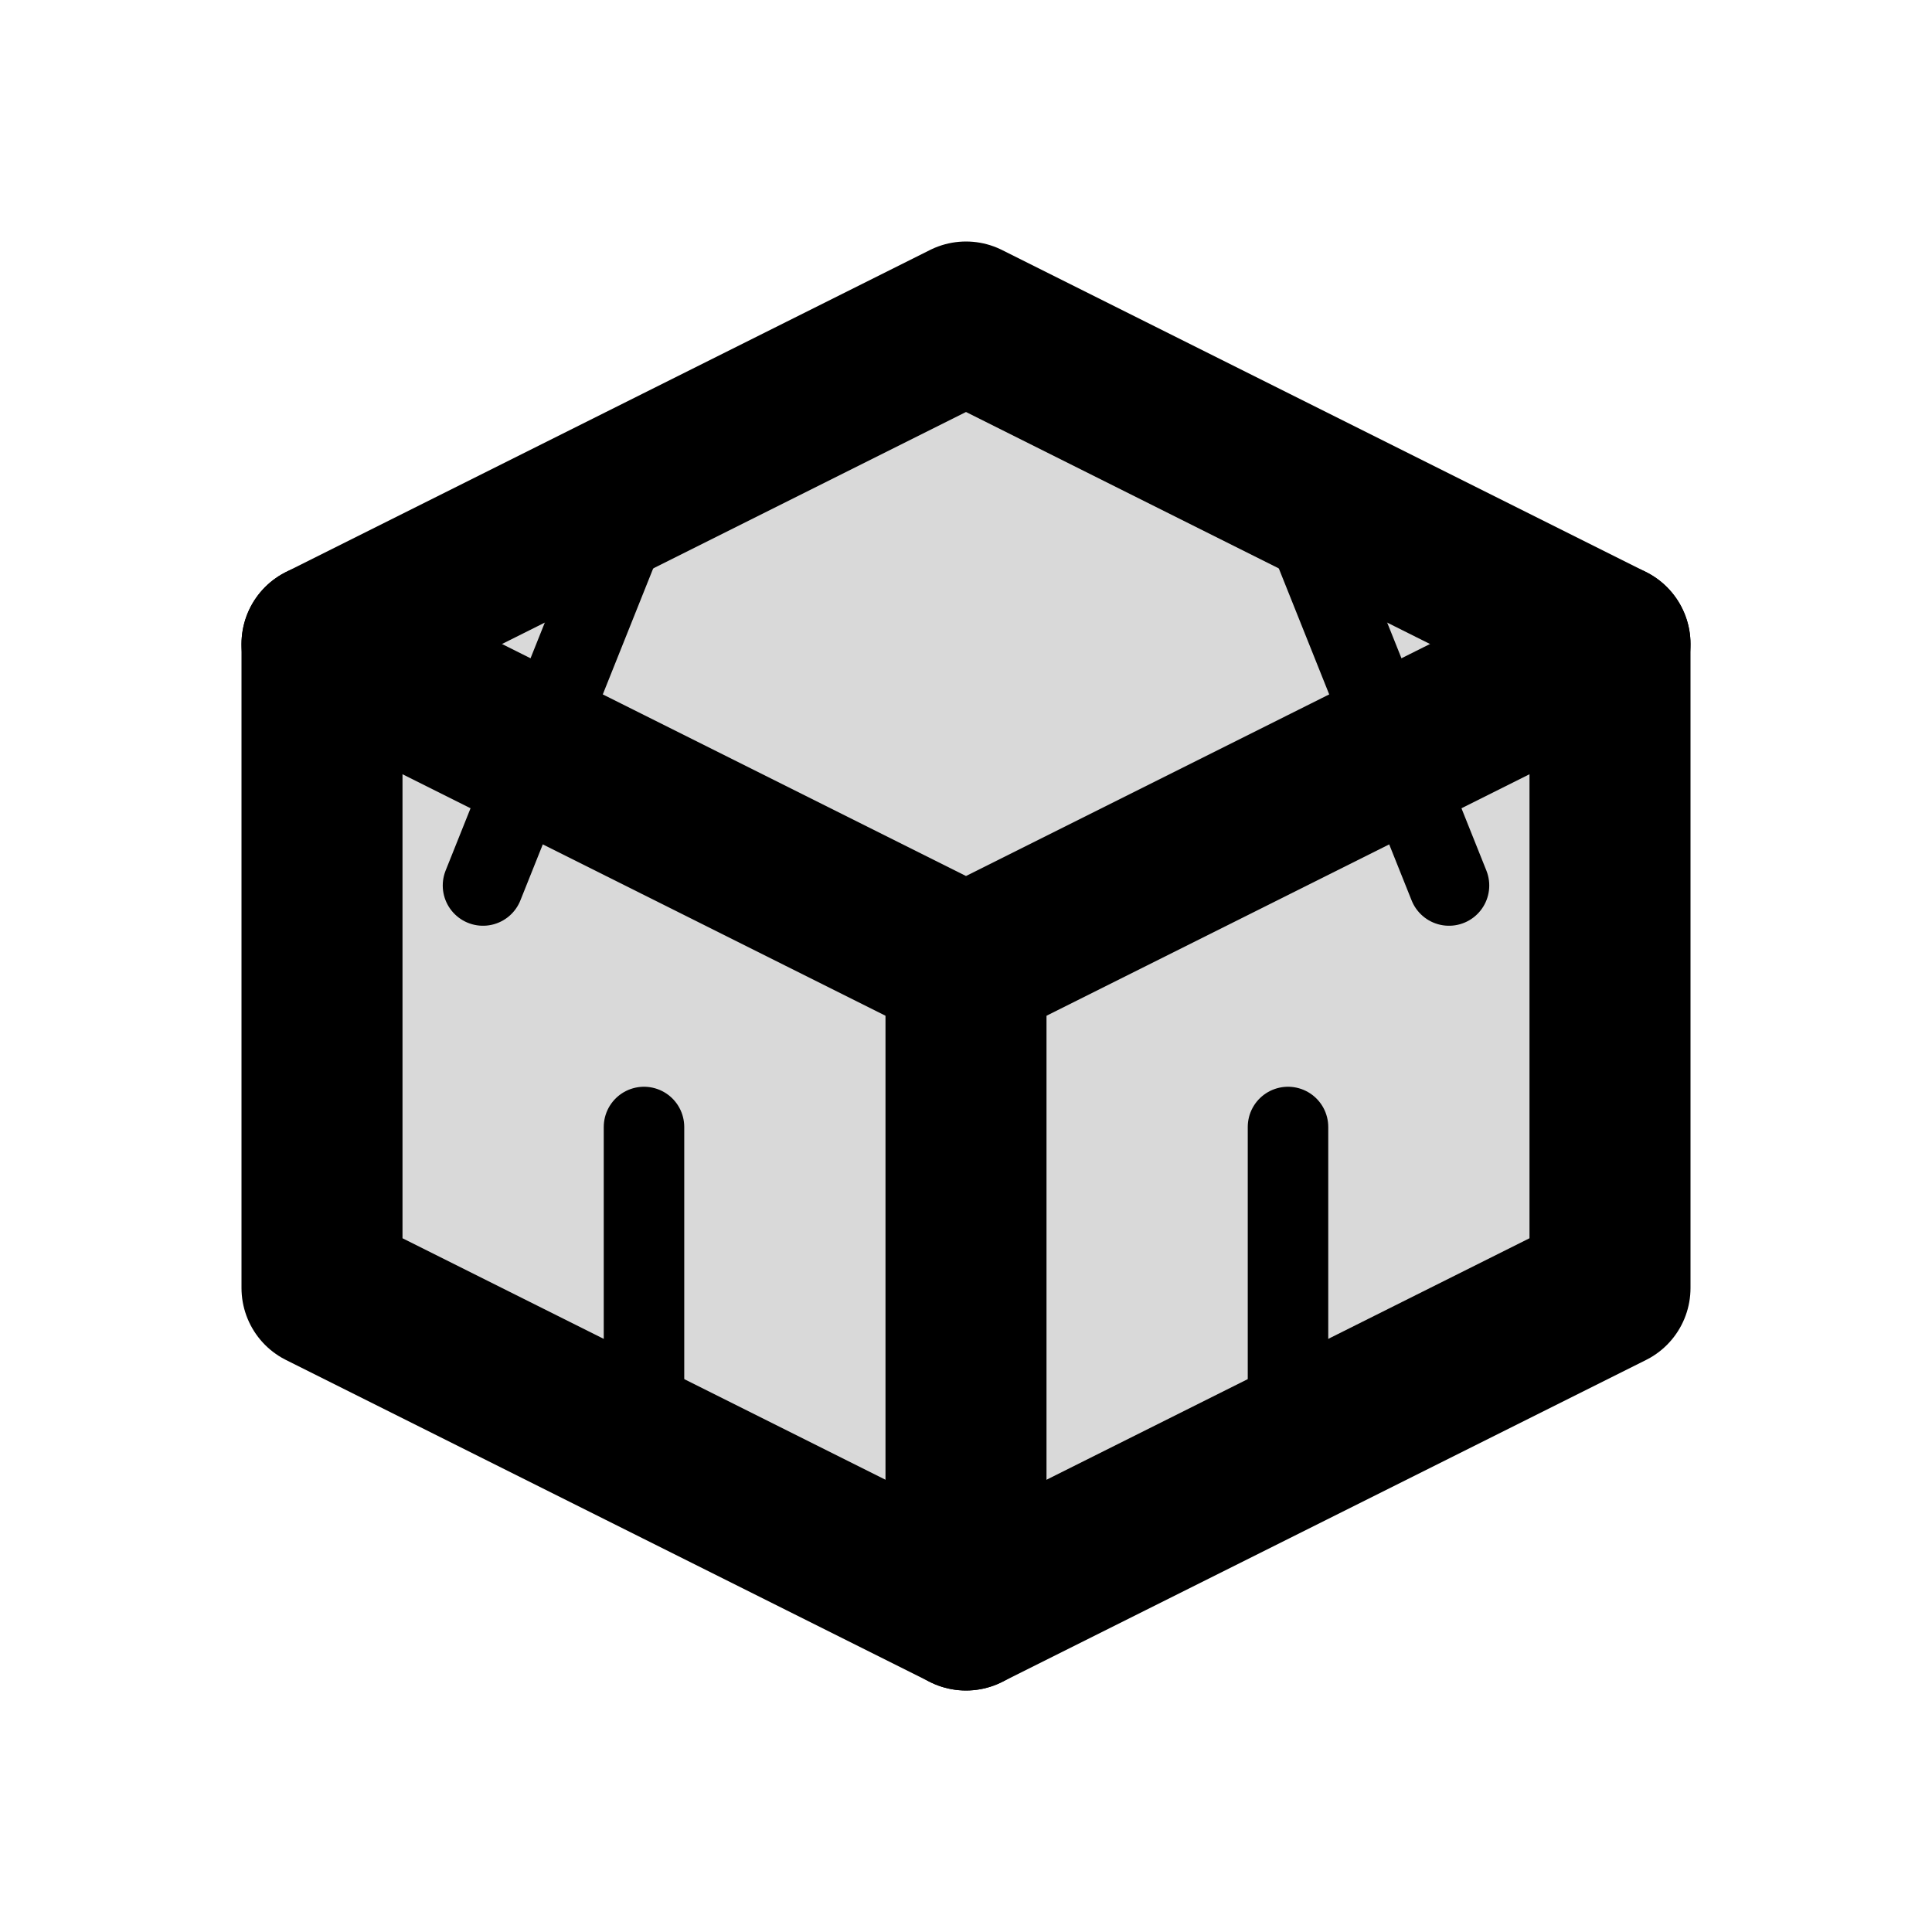
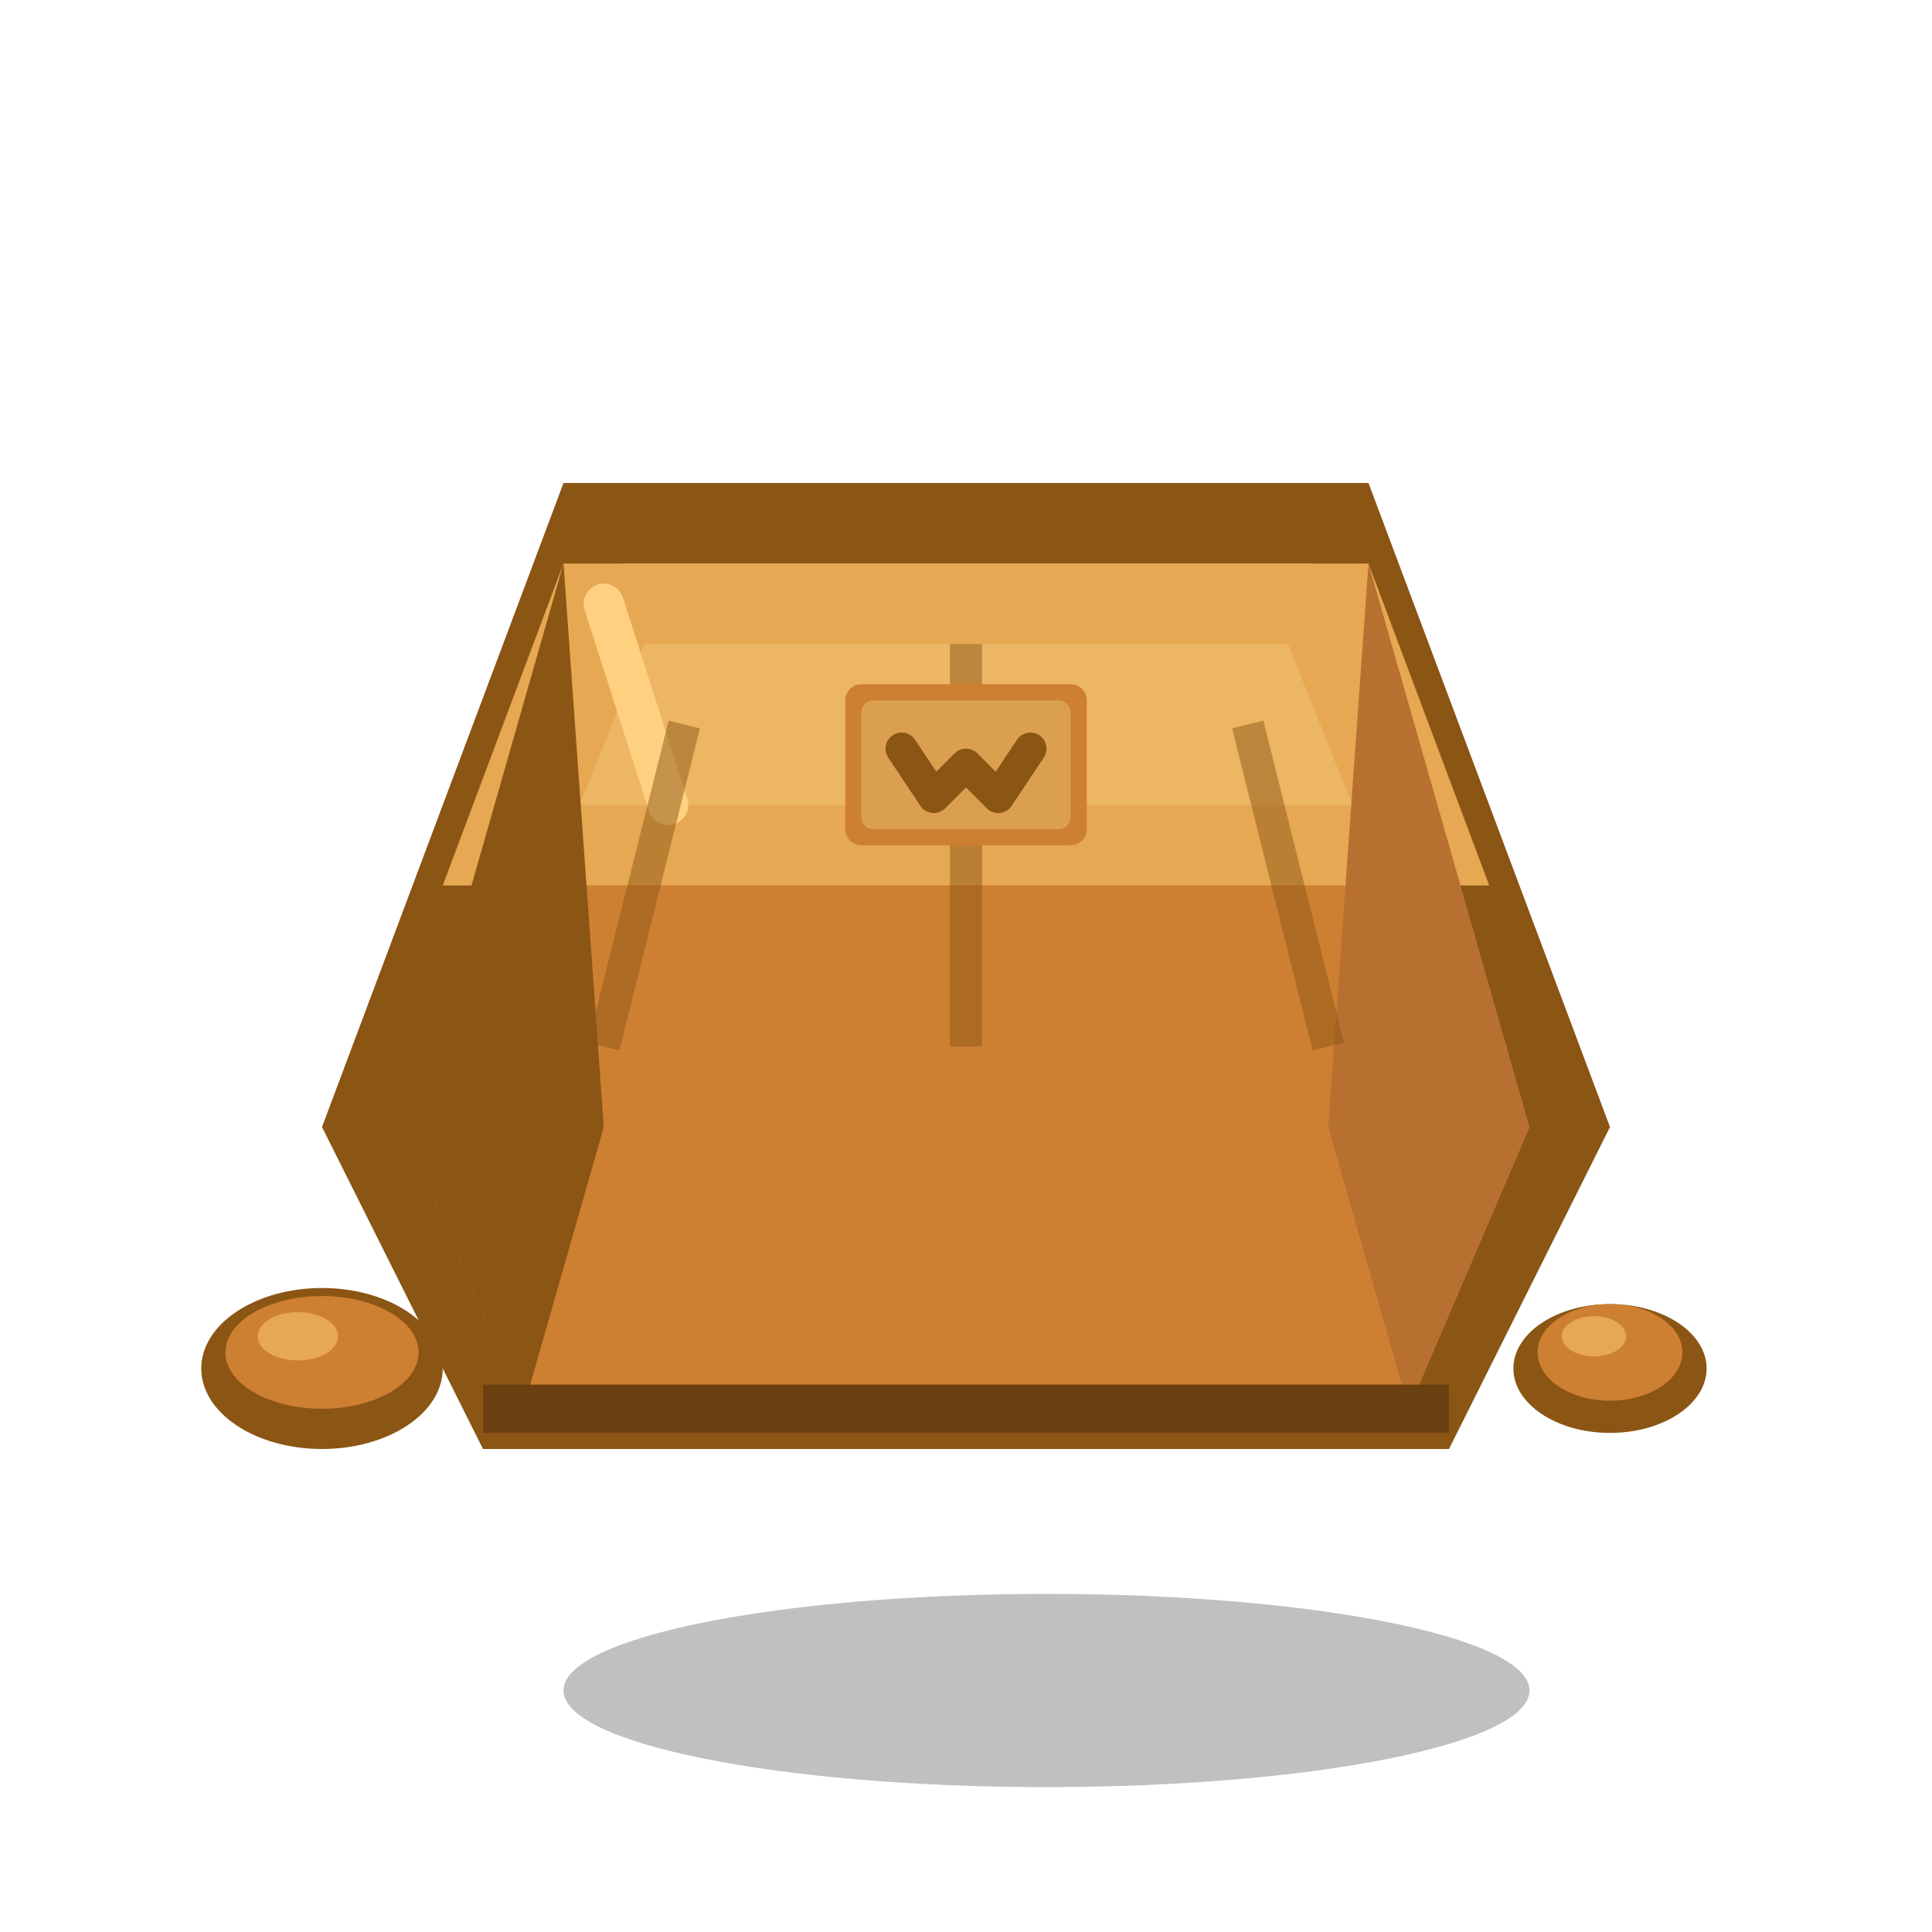
- <svg xmlns="http://www.w3.org/2000/svg" viewBox="0 0 24 24" fill="none">
-   <style>
-     .stroke { stroke: currentColor; stroke-width: 2; stroke-linecap: round; stroke-linejoin: round; fill: none; }
-     .metallic { fill: currentColor; fill-opacity: 0.15; }
-   </style>
-   <path class="stroke metallic" d="M4 8l8-4 8 4v8l-8 4-8-4V8z" />
-   <path class="stroke" d="M4 8l8 4 8-4" />
-   <path class="stroke" d="M12 12v8" />
-   <path class="stroke" d="M8 6l-2 5M16 6l2 5" style="stroke-width: 1;" />
-   <path class="stroke" d="M8 14v4M16 14v4" style="stroke-width: 1;" />
-   <path class="stroke" d="M7 9l5 2.5M17 9l-5 2.5" style="stroke-width: 1;" />
-   <circle cx="6" cy="9" r="0.75" fill="currentColor" />
-   <circle cx="18" cy="9" r="0.75" fill="currentColor" />
-   <circle cx="12" cy="20" r="0.75" fill="currentColor" />
+ <svg xmlns="http://www.w3.org/2000/svg" viewBox="0 0 24 24">
+   <ellipse cx="13" cy="21" rx="6" ry="1.2" fill="#2a2a2a" opacity="0.3" />
+   <path d="M4 14l3-8h10l3 8-2 4H6l-2-4z" fill="#8b5514" />
+   <path d="M5 14l2.7-7h8.6l2.7 7-1.5 3.5H6.5L5 14z" fill="#cd7f32" />
+   <path d="M7 7h10l1.5 4H5.5L7 7z" fill="#e6a852" />
+   <path d="M8 8h8l0.8 2H7.2L8 8z" fill="#f0c070" opacity="0.6" />
+   <path d="M7.5 7.5l0.8 2.5" stroke="#ffd080" stroke-width="0.5" stroke-linecap="round" />
+   <path d="M17 7l2 7-1.5 3.5-1-3.5 0.5-7z" fill="#b87030" />
+   <path d="M7 7L5 14l1.5 3.5 1-3.5-0.5-7z" fill="#8b5514" />
+   <path d="M6 17.5h12" stroke="#6a4010" stroke-width="0.6" />
+   <path d="M8.5 9l-1 4" stroke="#8b5514" stroke-width="0.4" opacity="0.5" />
+   <path d="M12 8v5" stroke="#8b5514" stroke-width="0.4" opacity="0.5" />
+   <path d="M15.5 9l1 4" stroke="#8b5514" stroke-width="0.4" opacity="0.5" />
+   <rect x="10.5" y="8.5" width="3" height="2" rx="0.2" fill="#cd7f32" />
+   <rect x="10.7" y="8.7" width="2.6" height="1.6" rx="0.15" fill="#daa050" />
+   <path d="M11.2 9.3l0.4 0.6 0.4-0.4 0.4 0.4 0.4-0.6" stroke="#8b5514" stroke-width="0.4" fill="none" stroke-linecap="round" stroke-linejoin="round" />
+   <ellipse cx="4" cy="17" rx="1.5" ry="1" fill="#8b5514" />
+   <ellipse cx="4" cy="16.8" rx="1.2" ry="0.7" fill="#cd7f32" />
+   <ellipse cx="3.7" cy="16.6" rx="0.5" ry="0.3" fill="#e6a852" />
+   <ellipse cx="20" cy="17" rx="1.2" ry="0.8" fill="#8b5514" />
+   <ellipse cx="20" cy="16.8" rx="0.9" ry="0.6" fill="#cd7f32" />
+   <ellipse cx="19.8" cy="16.6" rx="0.4" ry="0.25" fill="#e6a852" />
</svg>
